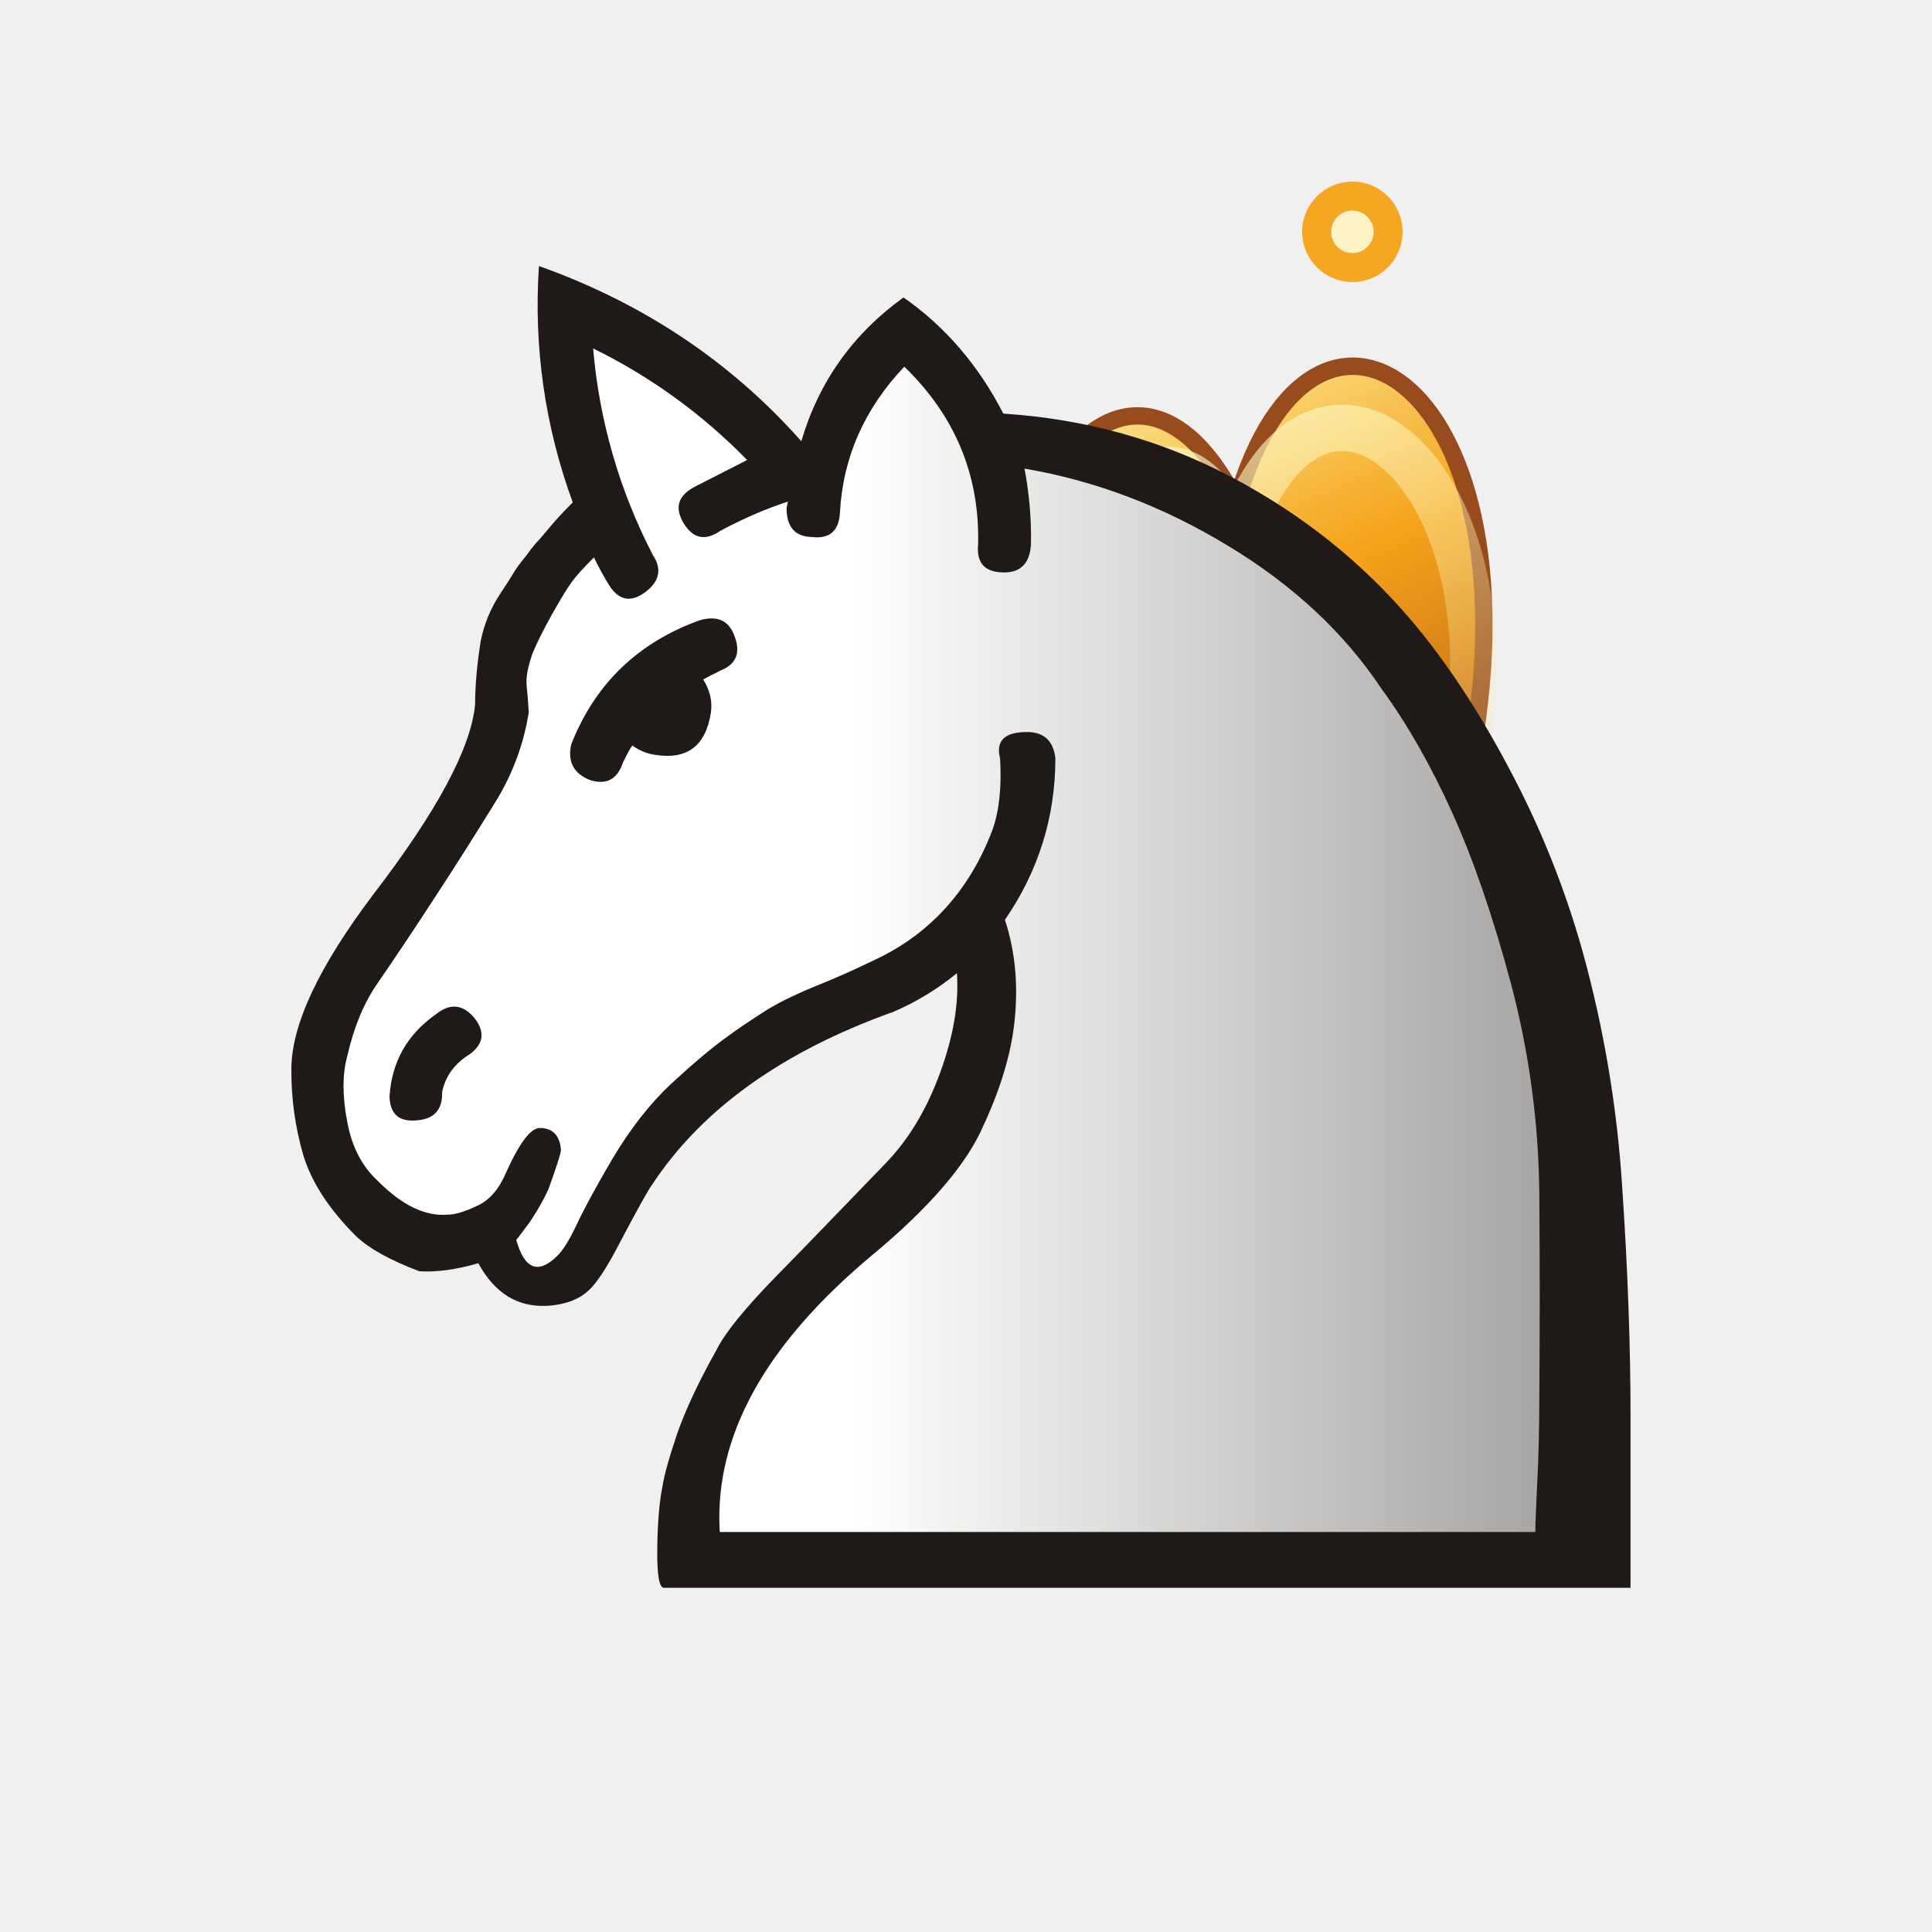
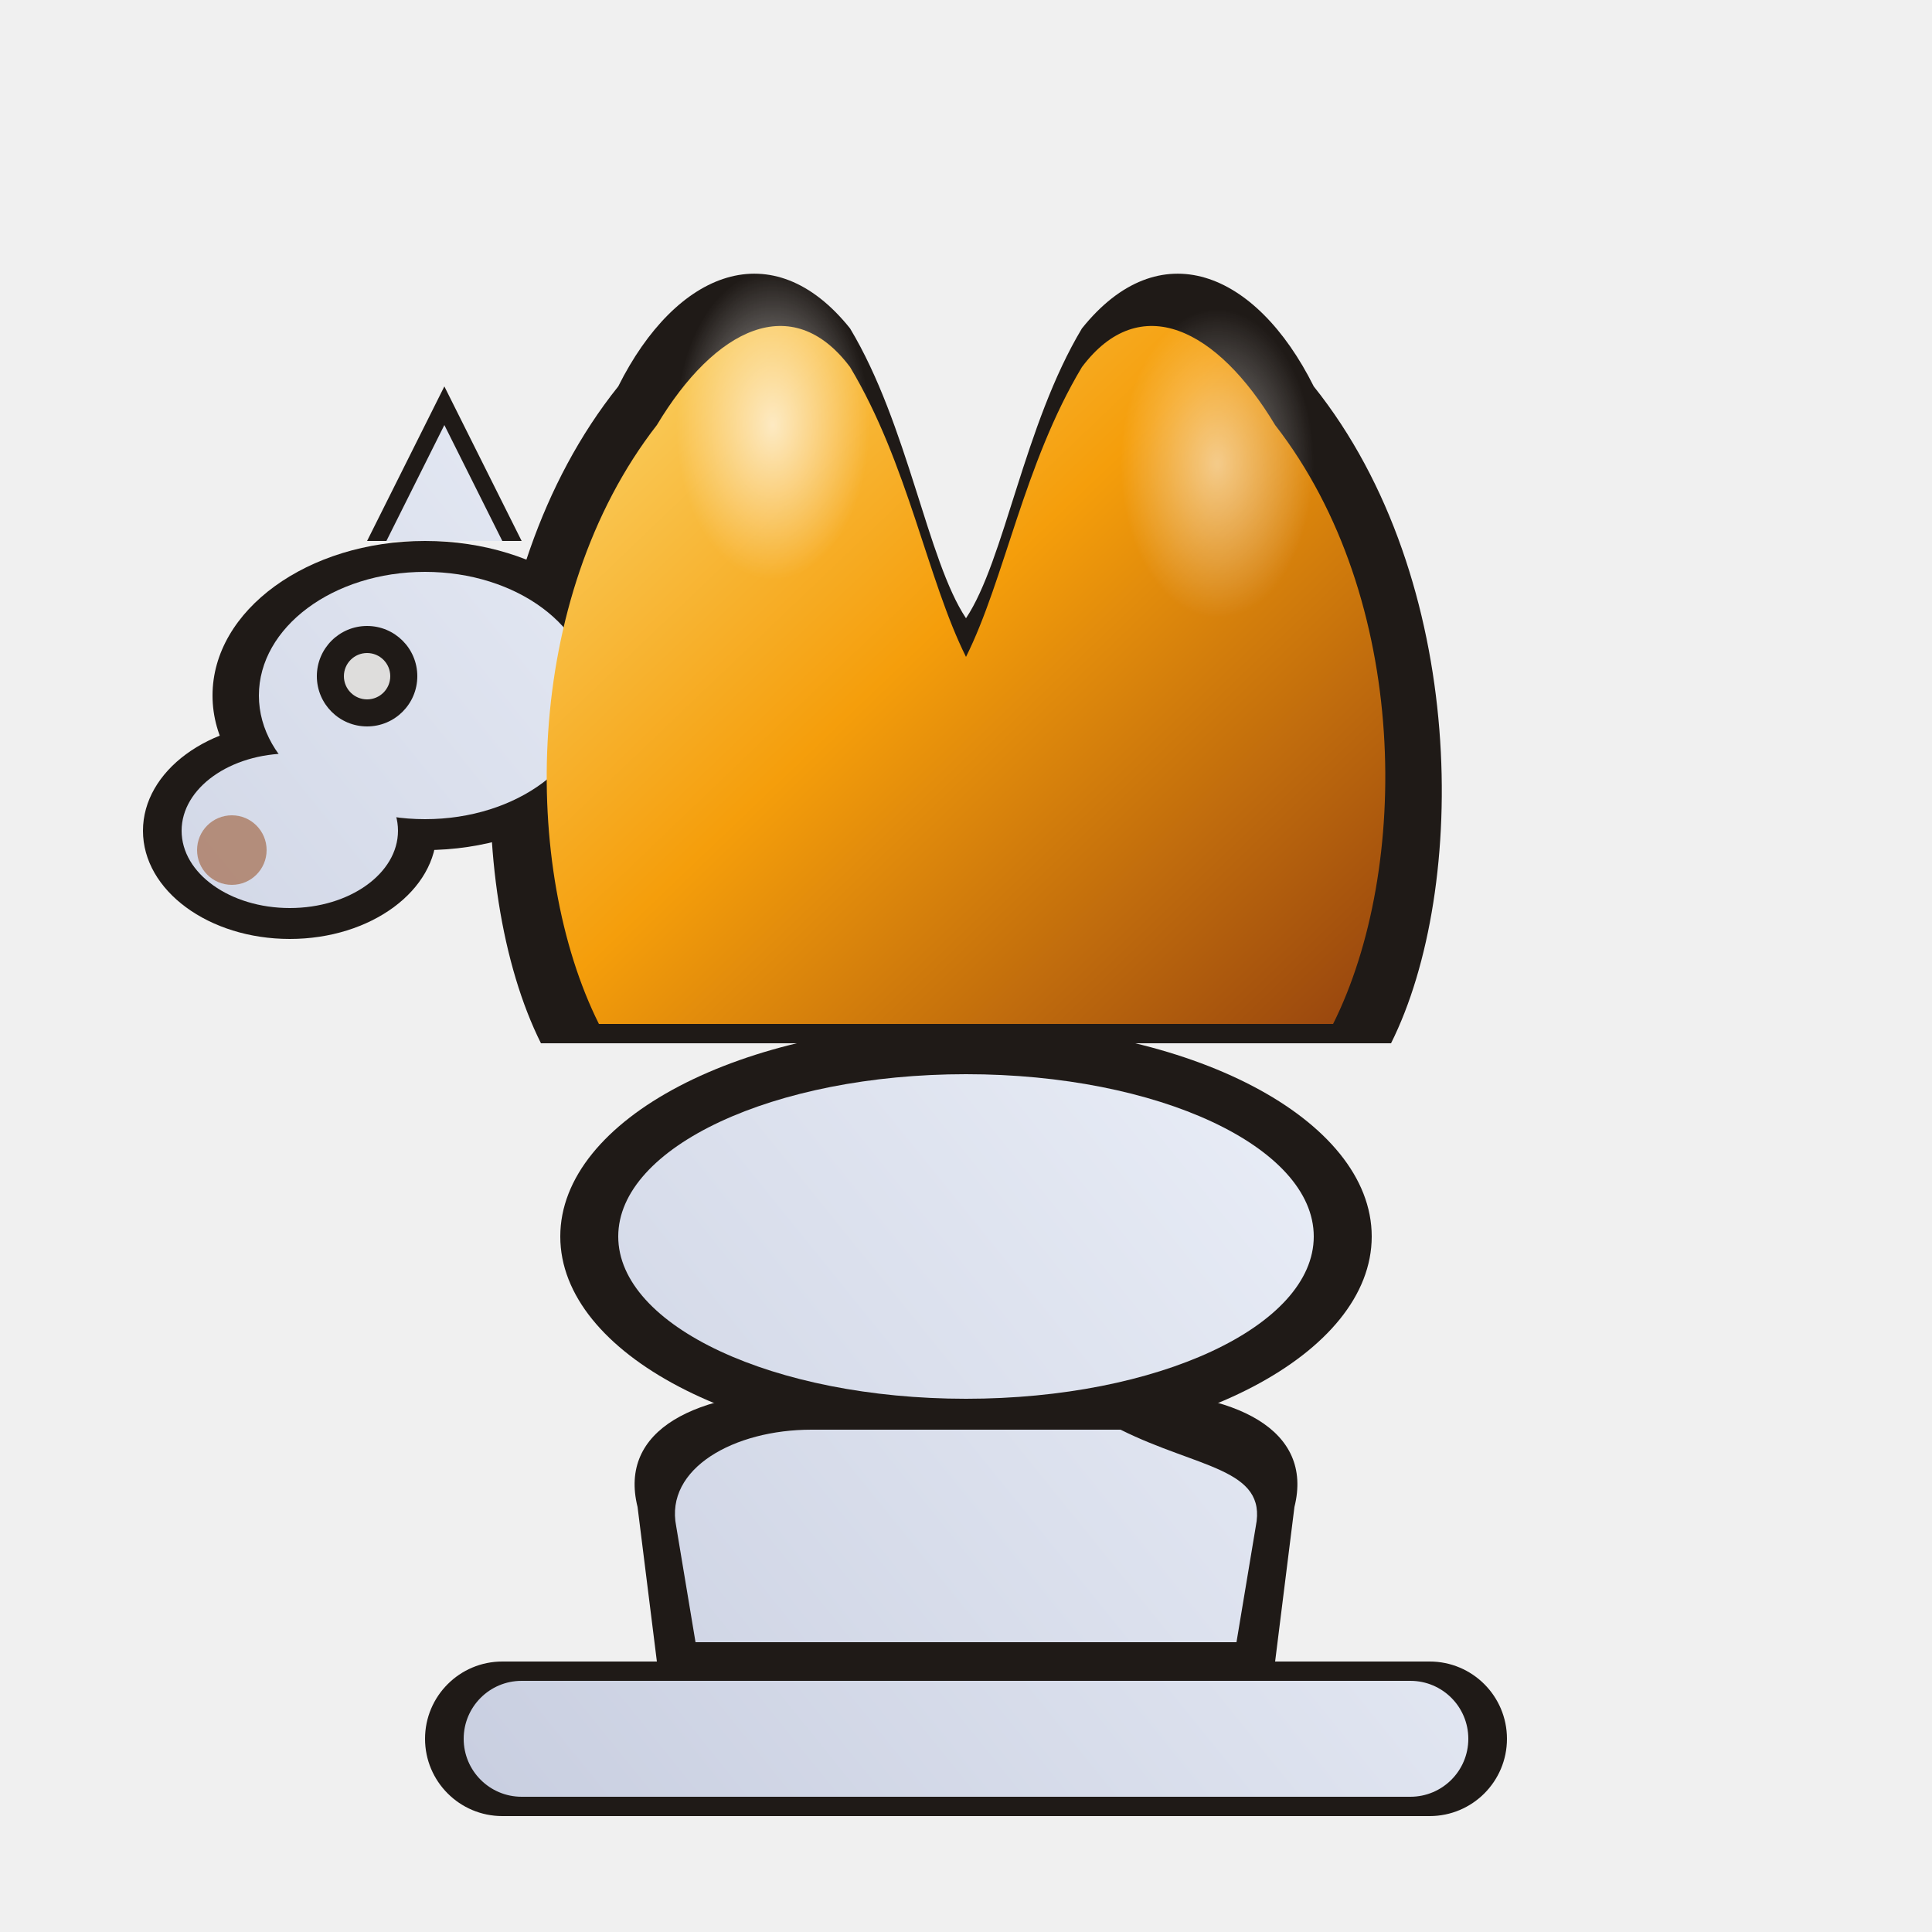
- <svg xmlns="http://www.w3.org/2000/svg" viewBox="0 0 50 50" width="50mm" height="50mm" clip-rule="evenodd" fill-rule="evenodd" image-rendering="optimizeQuality" shape-rendering="geometricPrecision">
+ <svg xmlns="http://www.w3.org/2000/svg" viewBox="0 0 50 50" width="177.17" height="177.17">
  <defs>
-     <linearGradient id="wCa-body" gradientUnits="userSpaceOnUse" x1="21.4" x2="77.6" y1="37.3" y2="37.3">
-       <stop offset="0" stop-color="#fff" />
+     <linearGradient id="wCa-bg" gradientUnits="userSpaceOnUse" x1="12" y1="47" x2="38" y2="26">
+       <stop offset="0" stop-color="#c8cee0" />
+       <stop offset="1" stop-color="#eef2fa" />
+     </linearGradient>
+     <linearGradient id="wCa-hm" gradientUnits="userSpaceOnUse" x1="14" y1="4" x2="36" y2="27">
+       <stop offset="0" stop-color="#fde68a" />
+       <stop offset="0.5" stop-color="#f59e0b" />
+       <stop offset="1" stop-color="#92400e" />
+     </linearGradient>
+     <radialGradient id="wCa-gl">
+       <stop offset="0" stop-color="#fff" stop-opacity="0.8" />
      <stop offset="1" stop-color="#fff" stop-opacity="0" />
-     </linearGradient>
-     <linearGradient id="wCa-hump" x1="0.3" y1="0" x2="0.7" y2="1">
-       <stop offset="0" stop-color="#fde68a" />
-       <stop offset="0.45" stop-color="#f59e0b" />
-       <stop offset="1" stop-color="#b45309" />
-     </linearGradient>
-     <linearGradient id="wCa-hump-hi" x1="0.3" y1="0" x2="0.7" y2="1">
-       <stop offset="0" stop-color="#fef9c3" stop-opacity="0.7" />
-       <stop offset="1" stop-color="#fde68a" stop-opacity="0.1" />
-     </linearGradient>
+     </radialGradient>
  </defs>
-   <g opacity="0.93">
-     <path d="M 27,23 C 24,14 29,7 32,13 C 34,6 40,10 38,20 L 36,23 Z" fill="url(#wCa-hump)" stroke="#92400e" stroke-width="0.45" />
-     <path d="M 28,22 C 26,15 30,9 32,14 C 34,8 39,12 38,19" fill="none" stroke="url(#wCa-hump-hi)" stroke-width="1.2" />
-     <ellipse cx="33.5" cy="15" rx="2" ry="1.2" fill="#f59e0b" opacity="0.6" />
-   </g>
-   <g transform="translate(4.5,3) scale(0.82)">
-     <path d="M26.178 9.395c2.6.17 5.004.838 7.222 2.015 2.21 1.169 4.098 2.676 5.656 4.513 1.092 1.287 2.117 2.845 3.082 4.665a28.684 28.684 0 0 1 2.32 5.774 36.511 36.511 0 0 1 1.253 7.46c.177 2.599.262 5.012.262 7.23v5.402H15.468c-.153 0-.22-.407-.212-1.21.009-.814.06-1.466.16-1.965.06-.398.221-.957.467-1.685.254-.728.66-1.609 1.244-2.65.263-.534.89-1.304 1.88-2.32.999-1.016 2.133-2.201 3.429-3.539.745-.762 1.32-1.719 1.744-2.879.423-1.151.601-2.201.533-3.15a8.37 8.37 0 0 1-2.006 1.22c-3.505 1.253-6.045 3.073-7.612 5.452-.118.153-.49.822-1.117 2.015-.33.627-.618 1.059-.847 1.287-.313.314-.77.491-1.363.525-.923.043-1.643-.398-2.16-1.346-.693.203-1.312.288-1.862.254-.923-.347-1.592-.72-2.006-1.117-.847-.847-1.389-1.685-1.651-2.532a9.43 9.43 0 0 1-.381-2.726c0-1.389.855-3.226 2.582-5.512 2.015-2.625 3.09-4.631 3.217-6.003 0-.593.06-1.261.178-2.007a4.198 4.198 0 0 1 .618-1.49c.22-.33.364-.558.432-.677.076-.127.212-.313.415-.559.144-.203.27-.355.372-.457.093-.11.22-.254.373-.44.178-.212.406-.457.694-.745a18.06 18.06 0 0 1-1.067-7.46c3.285 1.169 6.054 3.015 8.28 5.53.551-1.872 1.626-3.387 3.226-4.539 1.321.923 2.371 2.15 3.15 3.666z" fill="#1f1a17" />
-     <path d="M42.976 44.693c-.017 0 0-.449.042-1.346.051-.906.076-1.88.076-2.921.017-2.066.017-4.2 0-6.41a26.837 26.837 0 0 0-.889-6.612c-.567-2.117-1.185-3.92-1.862-5.419-.678-1.498-1.414-2.785-2.21-3.878-1.185-1.786-2.811-3.302-4.86-4.538-2.049-1.244-4.19-2.057-6.426-2.438.152.813.22 1.609.203 2.387-.034.593-.313.89-.847.89-.61 0-.88-.297-.82-.89.05-2.184-.729-4.055-2.33-5.604-1.252 1.32-1.938 2.853-2.031 4.605-.034.585-.33.839-.898.77-.525-.016-.787-.32-.787-.914 0 0 .017-.067.042-.203-.677.22-1.388.525-2.133.923-.474.33-.864.246-1.16-.245-.297-.5-.17-.89.398-1.169.71-.364 1.244-.635 1.608-.821a17.634 17.634 0 0 0-4.86-3.522 17.31 17.31 0 0 0 1.889 6.528c.279.423.211.804-.204 1.134-.465.364-.855.313-1.168-.17a8.87 8.87 0 0 1-.491-.897c-.347.347-.584.61-.694.77-.119.153-.322.483-.61.991-.288.517-.5.94-.635 1.27-.144.415-.212.745-.186 1.008.025.254.05.533.067.855a7.61 7.61 0 0 1-1.007 2.752 133.71 133.71 0 0 1-1.998 3.15 127.607 127.607 0 0 1-1.787 2.675c-.415.601-.728 1.354-.94 2.286-.152.559-.152 1.244 0 2.04.144.805.475 1.431.966 1.88.762.77 1.498 1.126 2.21 1.067.228 0 .541-.093.93-.28.39-.178.687-.525.907-1.041.423-.94.779-1.414 1.067-1.414.406 0 .635.237.668.694 0 .102-.135.517-.397 1.245-.153.33-.348.677-.593 1.041-.322.432-.457.61-.423.542.262.948.702 1.11 1.312.5.178-.178.39-.525.618-1.016.237-.5.601-1.169 1.092-2.007.584-.982 1.202-1.77 1.863-2.388.66-.61 1.244-1.109 1.76-1.481.297-.22.661-.466 1.093-.745.432-.288 1.008-.576 1.736-.872.576-.229 1.219-.517 1.922-.856s1.329-.77 1.87-1.303c.763-.745 1.347-1.66 1.762-2.752.22-.61.296-1.363.245-2.26-.144-.56.136-.839.847-.839.533 0 .83.271.898.821 0 1.863-.534 3.565-1.592 5.106.347 1.058.44 2.218.27 3.471-.143 1.008-.499 2.091-1.05 3.243-.558 1.143-1.676 2.421-3.36 3.827-3.43 2.845-5.046 5.774-4.86 8.78h12.175zM9.338 29.613c-.483.297-.77.695-.872 1.194.017.542-.237.839-.762.89-.584.067-.88-.178-.898-.746.068-1.092.55-1.955 1.465-2.599.432-.347.83-.322 1.194.093.364.449.322.838-.127 1.169zm7.366-11.827c.212.33.296.677.245 1.041-.16 1.058-.753 1.499-1.76 1.338a1.596 1.596 0 0 1-.72-.296c-.06.076-.161.262-.297.541-.178.534-.525.712-1.041.55-.508-.202-.711-.575-.593-1.117.745-1.905 2.091-3.209 4.039-3.92.567-.17.94 0 1.117.491.204.534.051.898-.448 1.092a2.745 2.745 0 0 1-.271.136c-.085.042-.17.093-.271.144z" fill="url(#wCa-body)" />
-   </g>
-   <circle cx="35" cy="6" r="1.3" fill="#f59e0b" opacity="0.9" />
-   <circle cx="35" cy="6" r="0.55" fill="#fef3c7" />
+   <rect x="11" y="43" width="28" height="4" rx="2" fill="#1f1a17" />
+   <path d="M17 43 L16.5 39 C16 37 18 36 21 36 L29 36 C32 36 34 37 33.5 39 L33 43 Z" fill="#1f1a17" />
+   <ellipse cx="25" cy="32" rx="10.5" ry="5.5" fill="#1f1a17" />
+   <path d="M 14 27 C 12 23 12 15 16 10 C 17.5 7 20 6 22 8.5 C 23.5 11 24 14.5 25 16 C 26 14.5 26.5 11 28 8.5 C 30 6 32.5 7 34 10 C 38 15 38 23 36 27 Z" fill="#1f1a17" />
+   <ellipse cx="11" cy="18" rx="5.5" ry="4" fill="#1f1a17" />
+   <ellipse cx="7.5" cy="21.5" rx="3.8" ry="2.8" fill="#1f1a17" />
+   <polygon points="9.5,14 11.5,10 13.5,14" fill="#1f1a17" />
+   <rect x="12" y="43.5" width="26" height="3" rx="1.5" fill="url(#wCa-bg)" />
+   <path d="M18 42.5 L17.5 39.5 C17.2 38 19 37 21 37 L29 37 C31 38 32.8 38 32.5 39.5 L32 42.5 Z" fill="url(#wCa-bg)" />
+   <ellipse cx="25" cy="32" rx="9" ry="4.2" fill="url(#wCa-bg)" />
+   <ellipse cx="11" cy="18" rx="4.3" ry="3.2" fill="url(#wCa-bg)" />
+   <ellipse cx="7.5" cy="21.5" rx="2.8" ry="2" fill="url(#wCa-bg)" />
+   <polygon points="10,14 11.5,11 13,14" fill="url(#wCa-bg)" />
+   <path d="M 15.5 26.5 C 13.5 22.5 13.5 15.5 17 11 C 18.5 8.5 20.5 7.5 22 9.5 C 23.5 12 24 15 25 17 C 26 15 26.5 12 28 9.5 C 29.5 7.5 31.5 8.5 33 11 C 36.5 15.5 36.5 22.5 34.5 26.5 Z" fill="url(#wCa-hm)" />
+   <ellipse cx="20" cy="11" rx="2.5" ry="4" fill="url(#wCa-gl)" opacity="0.85" />
+   <ellipse cx="31.5" cy="12" rx="2.5" ry="4" fill="url(#wCa-gl)" opacity="0.65" />
+   <circle cx="9.5" cy="17.5" r="1.3" fill="#1f1a17" />
+   <circle cx="9.5" cy="17.5" r="0.6" fill="#fff" opacity="0.85" />
+   <circle cx="6" cy="22" r="0.9" fill="#92400e" opacity="0.5" />
</svg>
